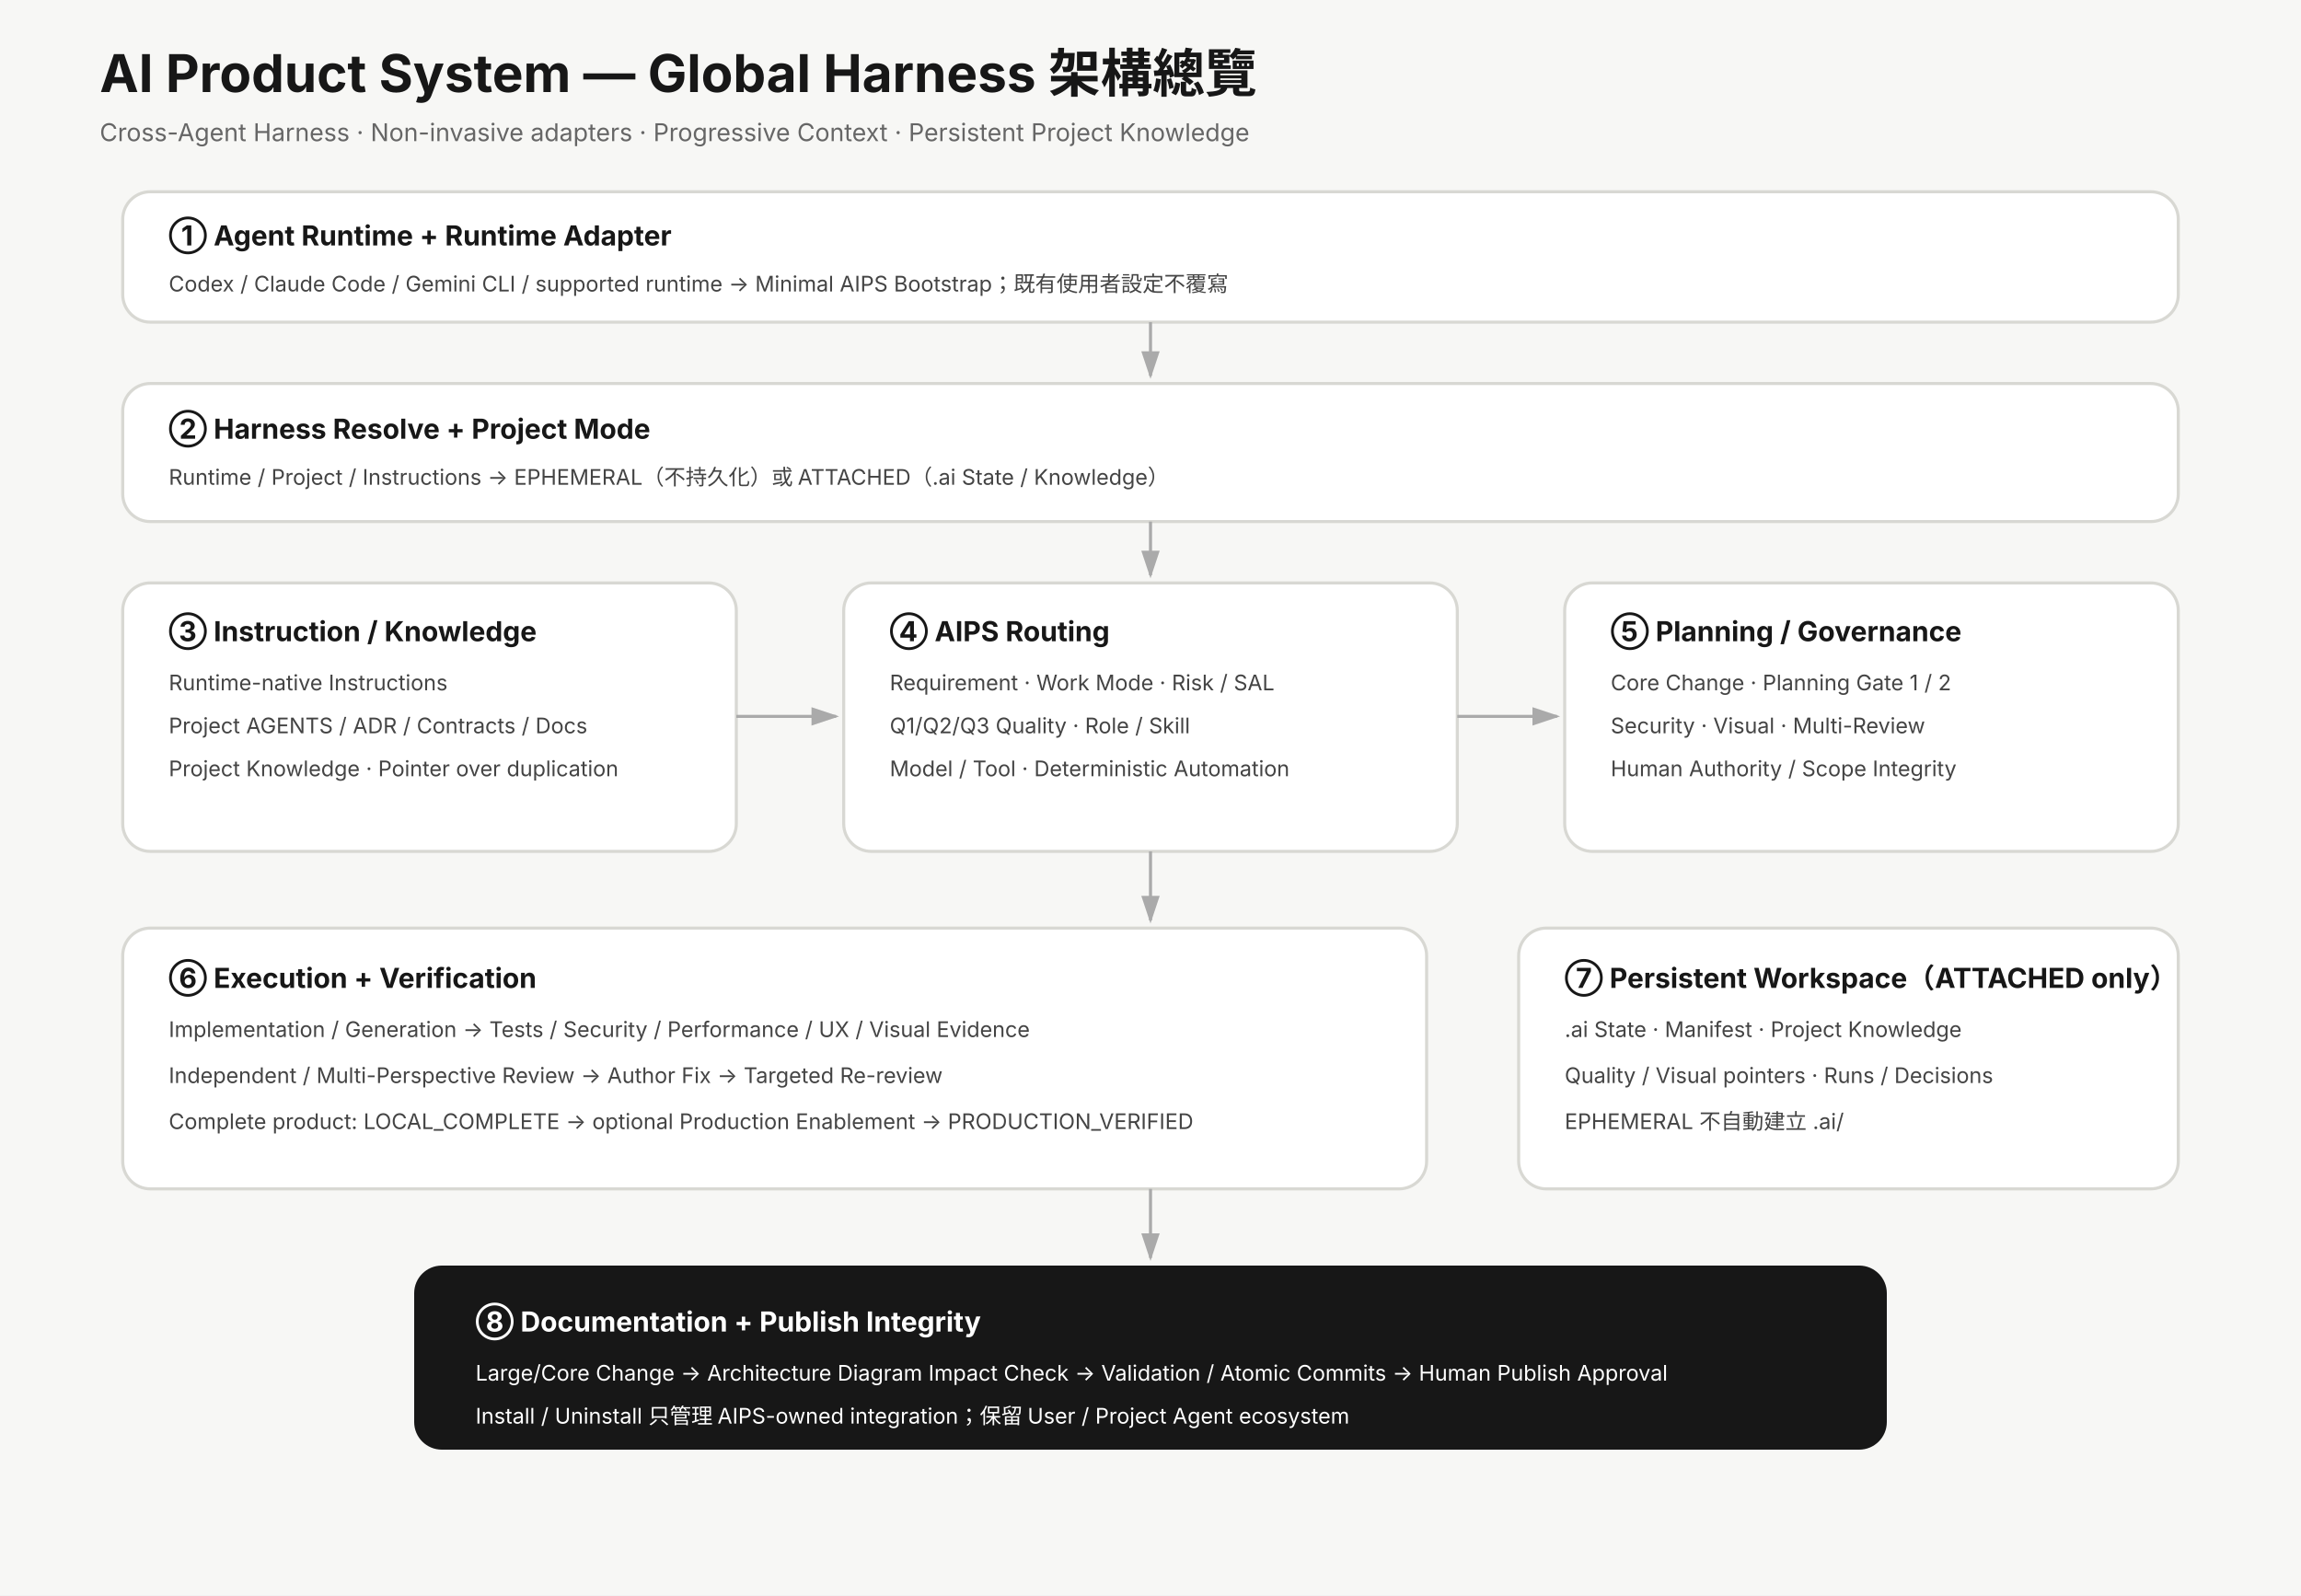
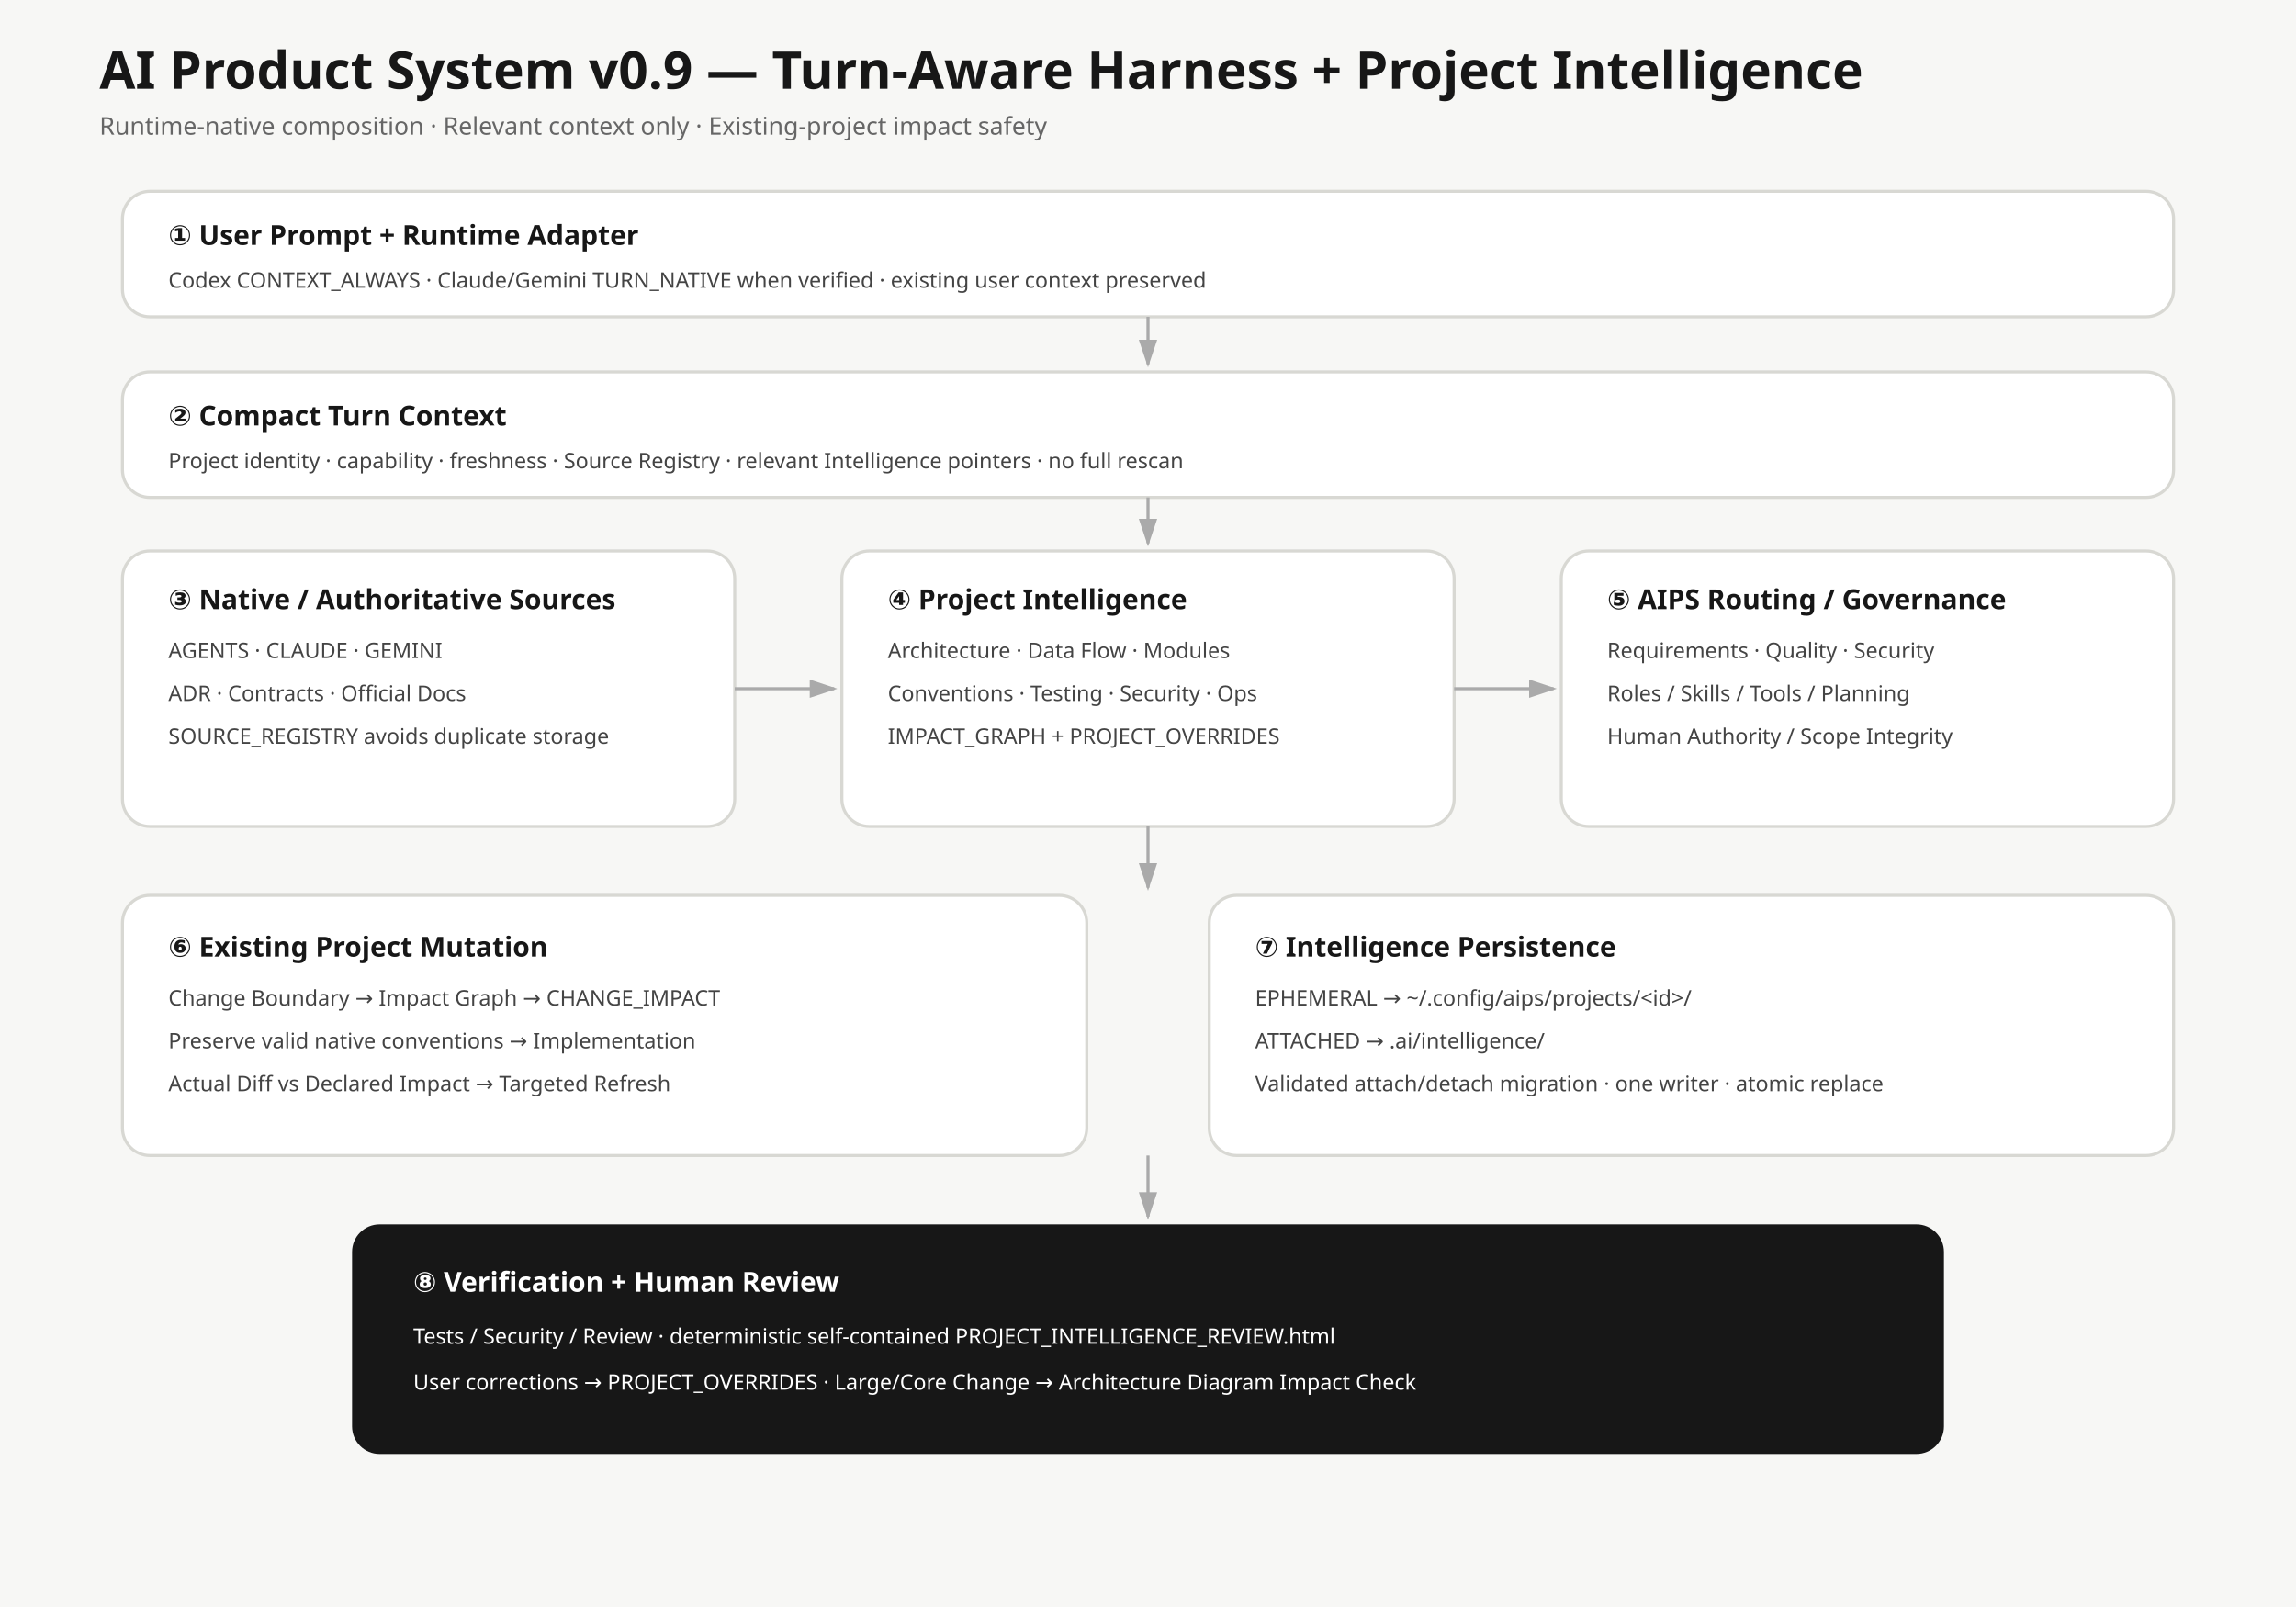
- <svg xmlns="http://www.w3.org/2000/svg" width="1500" height="1040" viewBox="0 0 1500 1040">
-   <rect width="1500" height="1040" fill="#f7f7f5" />
-   <style>.title{font:700 34px system-ui,-apple-system,sans-serif;fill:#171717}.sub{font:400 16px system-ui,-apple-system,sans-serif;fill:#666}.h{font:700 18px system-ui,-apple-system,sans-serif;fill:#171717}.t{font:400 14px system-ui,-apple-system,sans-serif;fill:#444}.box{fill:#fff;stroke:#d8d8d3;stroke-width:2}.dark{fill:#171717}.white{fill:#fff}.line{stroke:#aaa;stroke-width:2;fill:none;marker-end:url(#a)}</style>
+ <svg xmlns="http://www.w3.org/2000/svg" width="1500" height="1050" viewBox="0 0 1500 1050">
+   <rect width="1500" height="1050" fill="#f7f7f5" />
+   <style>.title{font:700 34px system-ui,sans-serif;fill:#171717}.sub{font:400 16px system-ui,sans-serif;fill:#666}.h{font:700 18px system-ui,sans-serif;fill:#171717}.t{font:400 14px system-ui,sans-serif;fill:#444}.box{fill:#fff;stroke:#d8d8d3;stroke-width:2}.dark{fill:#171717}.white{fill:#fff}.line{stroke:#aaa;stroke-width:2;fill:none;marker-end:url(#a)}</style>
  <defs>
    <marker id="a" markerWidth="10" markerHeight="10" refX="8" refY="3" orient="auto">
      <path d="M0,0 L0,6 L9,3 z" fill="#aaa" />
    </marker>
  </defs>
-   <text x="65" y="60" class="title">AI Product System — Global Harness 架構總覽</text>
-   <text x="65" y="92" class="sub">Cross-Agent Harness · Non-invasive adapters · Progressive Context · Persistent Project Knowledge</text>
-   <rect x="80" y="125" width="1340" height="85" rx="18" class="box" />
-   <text x="110" y="160" class="h">① Agent Runtime + Runtime Adapter</text>
-   <text x="110" y="190" class="t">Codex / Claude Code / Gemini CLI / supported runtime → Minimal AIPS Bootstrap；既有使用者設定不覆寫</text>
-   <path d="M750 210 L750 245" class="line" />
-   <rect x="80" y="250" width="1340" height="90" rx="18" class="box" />
-   <text x="110" y="286" class="h">② Harness Resolve + Project Mode</text>
-   <text x="110" y="316" class="t">Runtime / Project / Instructions → EPHEMERAL（不持久化）或 ATTACHED（.ai State / Knowledge）</text>
-   <path d="M750 340 L750 375" class="line" />
-   <rect x="80" y="380" width="400" height="175" rx="18" class="box" />
-   <text x="110" y="418" class="h">③ Instruction / Knowledge</text>
-   <text x="110" y="450" class="t">Runtime-native Instructions</text>
-   <text x="110" y="478" class="t">Project AGENTS / ADR / Contracts / Docs</text>
-   <text x="110" y="506" class="t">Project Knowledge · Pointer over duplication</text>
-   <rect x="550" y="380" width="400" height="175" rx="18" class="box" />
-   <text x="580" y="418" class="h">④ AIPS Routing</text>
-   <text x="580" y="450" class="t">Requirement · Work Mode · Risk / SAL</text>
-   <text x="580" y="478" class="t">Q1/Q2/Q3 Quality · Role / Skill</text>
-   <text x="580" y="506" class="t">Model / Tool · Deterministic Automation</text>
-   <rect x="1020" y="380" width="400" height="175" rx="18" class="box" />
-   <text x="1050" y="418" class="h">⑤ Planning / Governance</text>
-   <text x="1050" y="450" class="t">Core Change · Planning Gate 1 / 2</text>
-   <text x="1050" y="478" class="t">Security · Visual · Multi-Review</text>
-   <text x="1050" y="506" class="t">Human Authority / Scope Integrity</text>
-   <path d="M480 467 L545 467" class="line" />
-   <path d="M950 467 L1015 467" class="line" />
-   <path d="M750 555 L750 600" class="line" />
-   <rect x="80" y="605" width="850" height="170" rx="18" class="box" />
-   <text x="110" y="644" class="h">⑥ Execution + Verification</text>
-   <text x="110" y="676" class="t">Implementation / Generation → Tests / Security / Performance / UX / Visual Evidence</text>
-   <text x="110" y="706" class="t">Independent / Multi-Perspective Review → Author Fix → Targeted Re-review</text>
-   <text x="110" y="736" class="t">Complete product: LOCAL_COMPLETE → optional Production Enablement → PRODUCTION_VERIFIED</text>
-   <rect x="990" y="605" width="430" height="170" rx="18" class="box" />
-   <text x="1020" y="644" class="h">⑦ Persistent Workspace（ATTACHED only）</text>
-   <text x="1020" y="676" class="t">.ai State · Manifest · Project Knowledge</text>
-   <text x="1020" y="706" class="t">Quality / Visual pointers · Runs / Decisions</text>
-   <text x="1020" y="736" class="t">EPHEMERAL 不自動建立 .ai/</text>
-   <path d="M750 775 L750 820" class="line" />
-   <rect x="270" y="825" width="960" height="120" rx="18" class="dark" />
-   <text x="310" y="868" class="h white">⑧ Documentation + Publish Integrity</text>
-   <text x="310" y="900" class="t white">Large/Core Change → Architecture Diagram Impact Check → Validation / Atomic Commits → Human Publish Approval</text>
-   <text x="310" y="928" class="t white">Install / Uninstall 只管理 AIPS-owned integration；保留 User / Project Agent ecosystem</text>
+   <text x="65" y="58" class="title">AI Product System v0.9 — Turn-Aware Harness + Project Intelligence</text>
+   <text x="65" y="88" class="sub">Runtime-native composition · Relevant context only · Existing-project impact safety</text>
+   <rect x="80" y="125" width="1340" height="82" rx="18" class="box" />
+   <text x="110" y="160" class="h">① User Prompt + Runtime Adapter</text>
+   <text x="110" y="188" class="t">Codex CONTEXT_ALWAYS · Claude/Gemini TURN_NATIVE when verified · existing user context preserved</text>
+   <path d="M750 207 L750 238" class="line" />
+   <rect x="80" y="243" width="1340" height="82" rx="18" class="box" />
+   <text x="110" y="278" class="h">② Compact Turn Context</text>
+   <text x="110" y="306" class="t">Project identity · capability · freshness · Source Registry · relevant Intelligence pointers · no full rescan</text>
+   <path d="M750 325 L750 355" class="line" />
+   <rect x="80" y="360" width="400" height="180" rx="18" class="box" />
+   <text x="110" y="398" class="h">③ Native / Authoritative Sources</text>
+   <text x="110" y="430" class="t">AGENTS · CLAUDE · GEMINI</text>
+   <text x="110" y="458" class="t">ADR · Contracts · Official Docs</text>
+   <text x="110" y="486" class="t">SOURCE_REGISTRY avoids duplicate storage</text>
+   <rect x="550" y="360" width="400" height="180" rx="18" class="box" />
+   <text x="580" y="398" class="h">④ Project Intelligence</text>
+   <text x="580" y="430" class="t">Architecture · Data Flow · Modules</text>
+   <text x="580" y="458" class="t">Conventions · Testing · Security · Ops</text>
+   <text x="580" y="486" class="t">IMPACT_GRAPH + PROJECT_OVERRIDES</text>
+   <rect x="1020" y="360" width="400" height="180" rx="18" class="box" />
+   <text x="1050" y="398" class="h">⑤ AIPS Routing / Governance</text>
+   <text x="1050" y="430" class="t">Requirements · Quality · Security</text>
+   <text x="1050" y="458" class="t">Roles / Skills / Tools / Planning</text>
+   <text x="1050" y="486" class="t">Human Authority / Scope Integrity</text>
+   <path d="M480 450 L545 450" class="line" />
+   <path d="M950 450 L1015 450" class="line" />
+   <path d="M750 540 L750 580" class="line" />
+   <rect x="80" y="585" width="630" height="170" rx="18" class="box" />
+   <text x="110" y="625" class="h">⑥ Existing Project Mutation</text>
+   <text x="110" y="657" class="t">Change Boundary → Impact Graph → CHANGE_IMPACT</text>
+   <text x="110" y="685" class="t">Preserve valid native conventions → Implementation</text>
+   <text x="110" y="713" class="t">Actual Diff vs Declared Impact → Targeted Refresh</text>
+   <rect x="790" y="585" width="630" height="170" rx="18" class="box" />
+   <text x="820" y="625" class="h">⑦ Intelligence Persistence</text>
+   <text x="820" y="657" class="t">EPHEMERAL → ~/.config/aips/projects/&lt;id&gt;/</text>
+   <text x="820" y="685" class="t">ATTACHED → .ai/intelligence/</text>
+   <text x="820" y="713" class="t">Validated attach/detach migration · one writer · atomic replace</text>
+   <path d="M750 755 L750 795" class="line" />
+   <rect x="230" y="800" width="1040" height="150" rx="18" class="dark" />
+   <text x="270" y="844" class="h white">⑧ Verification + Human Review</text>
+   <text x="270" y="878" class="t white">Tests / Security / Review · deterministic self-contained PROJECT_INTELLIGENCE_REVIEW.html</text>
+   <text x="270" y="908" class="t white">User corrections → PROJECT_OVERRIDES · Large/Core Change → Architecture Diagram Impact Check</text>
</svg>
